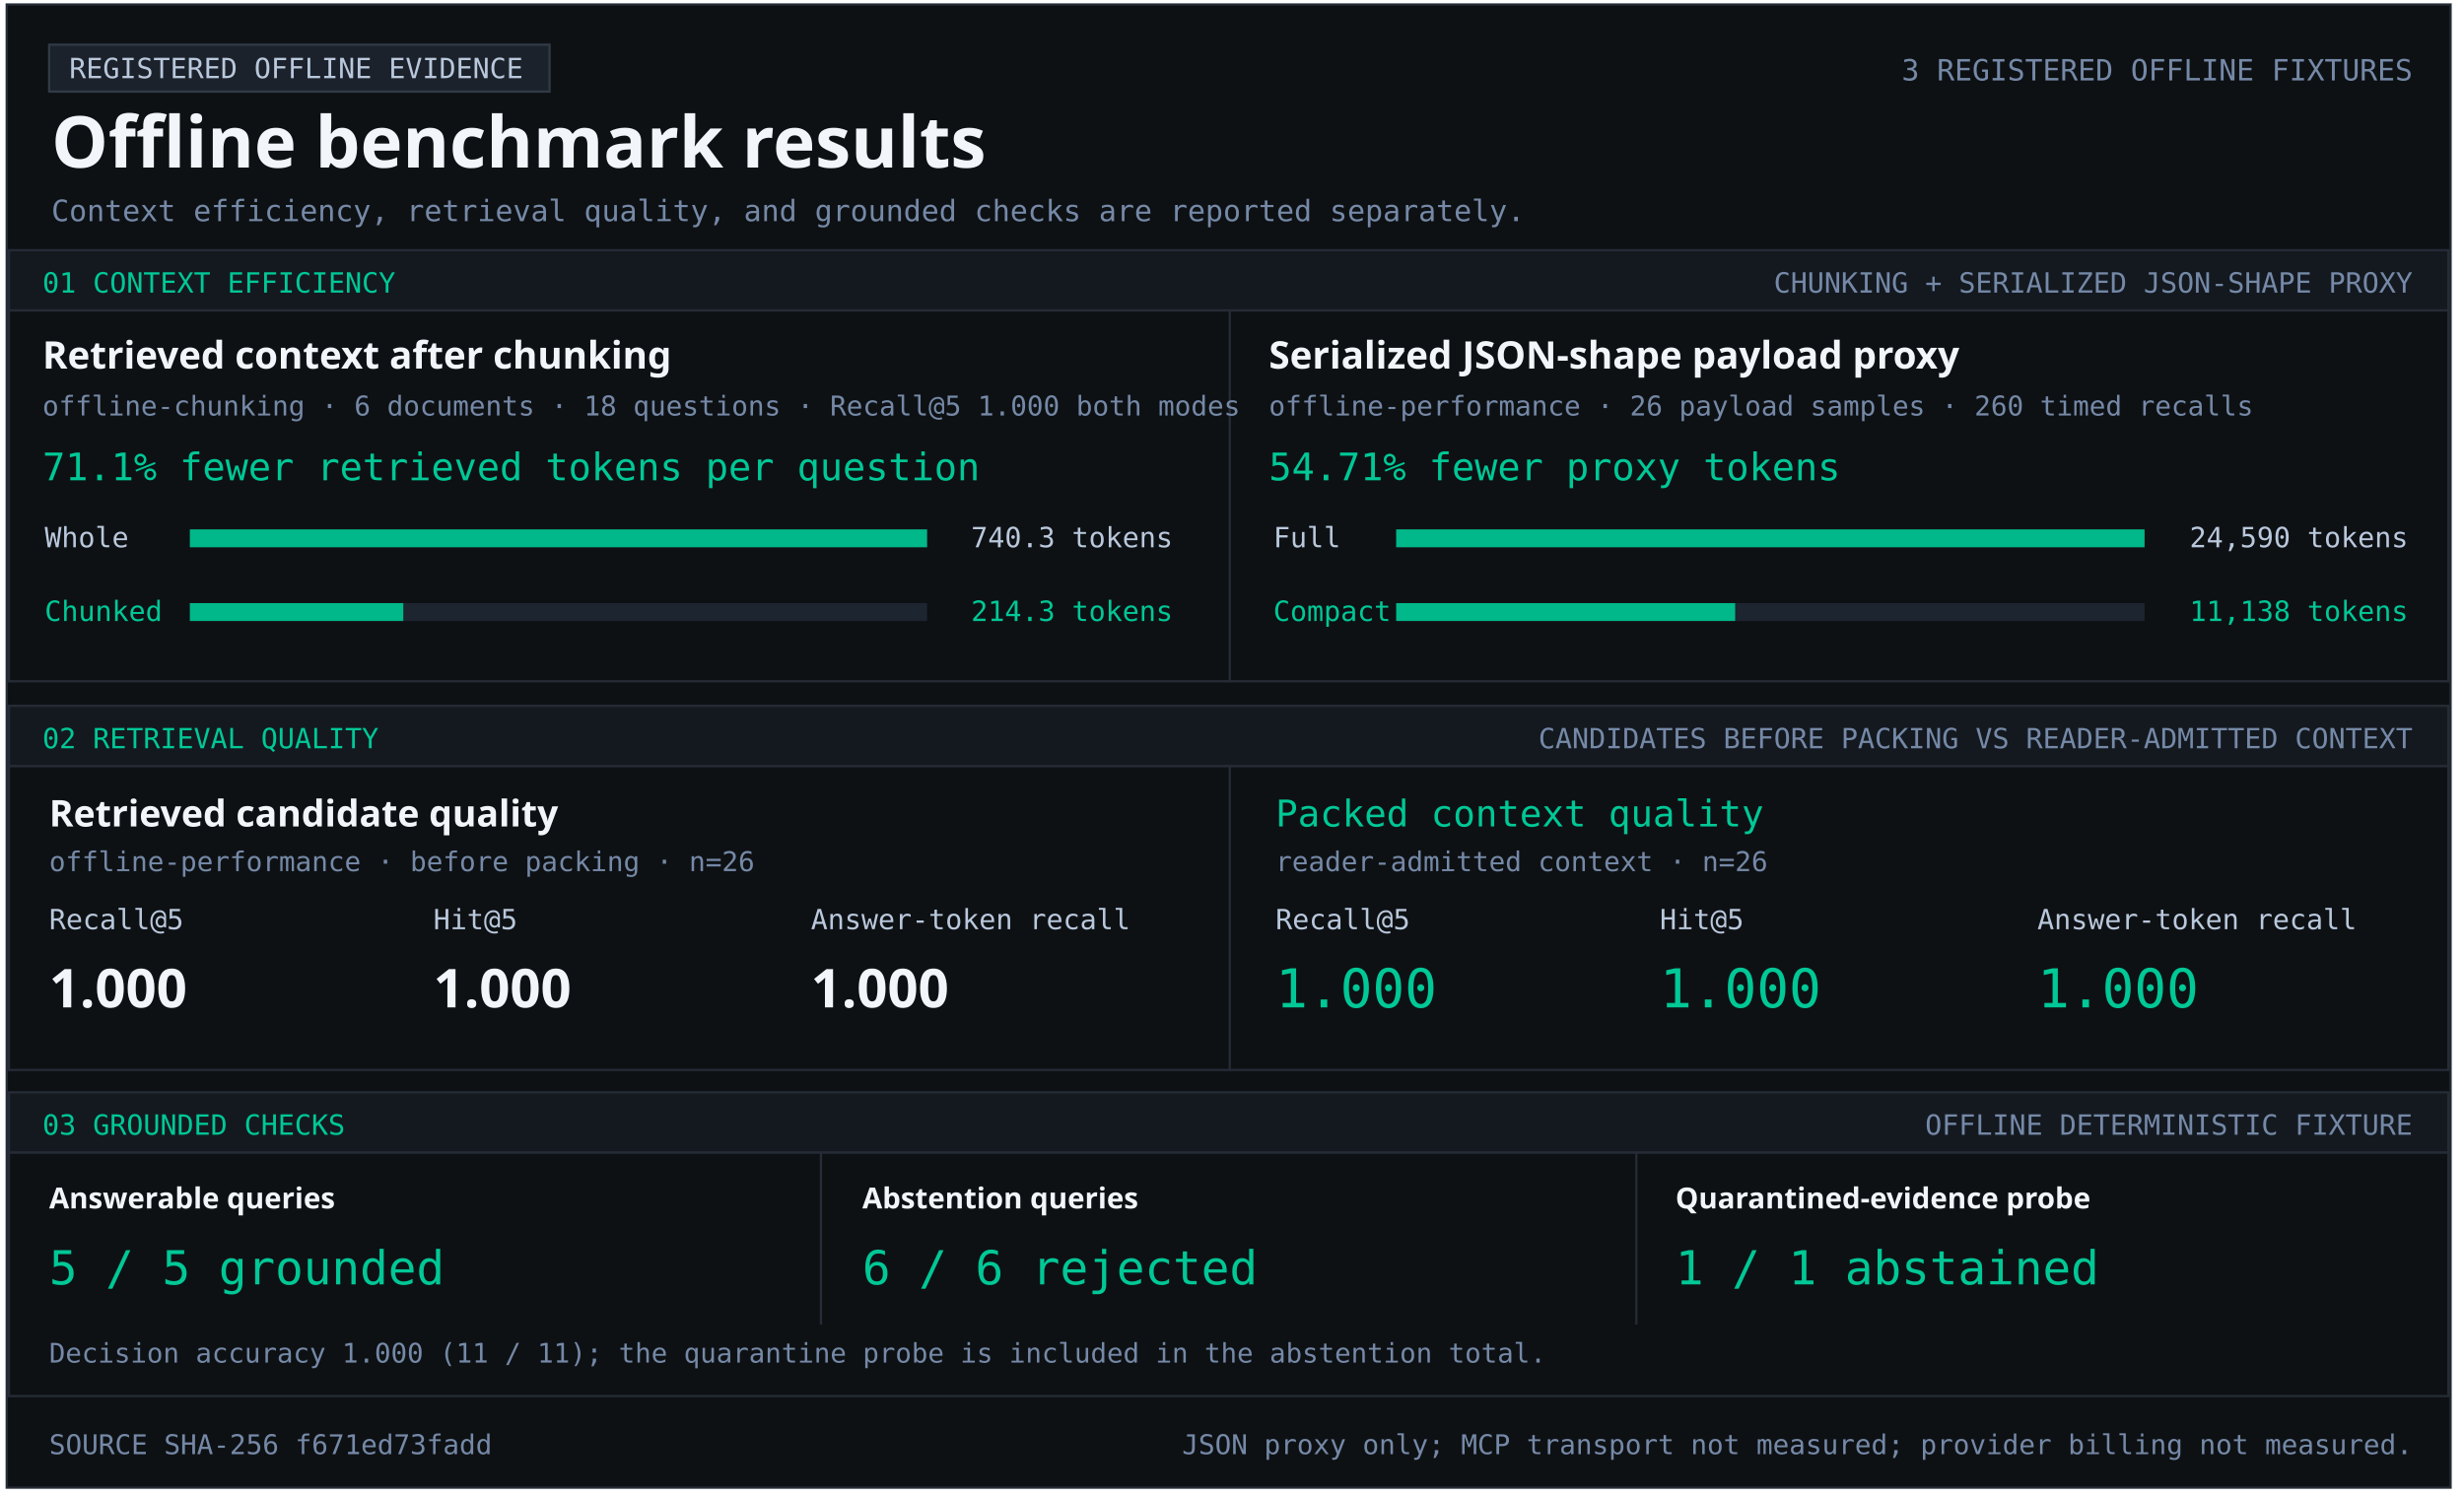
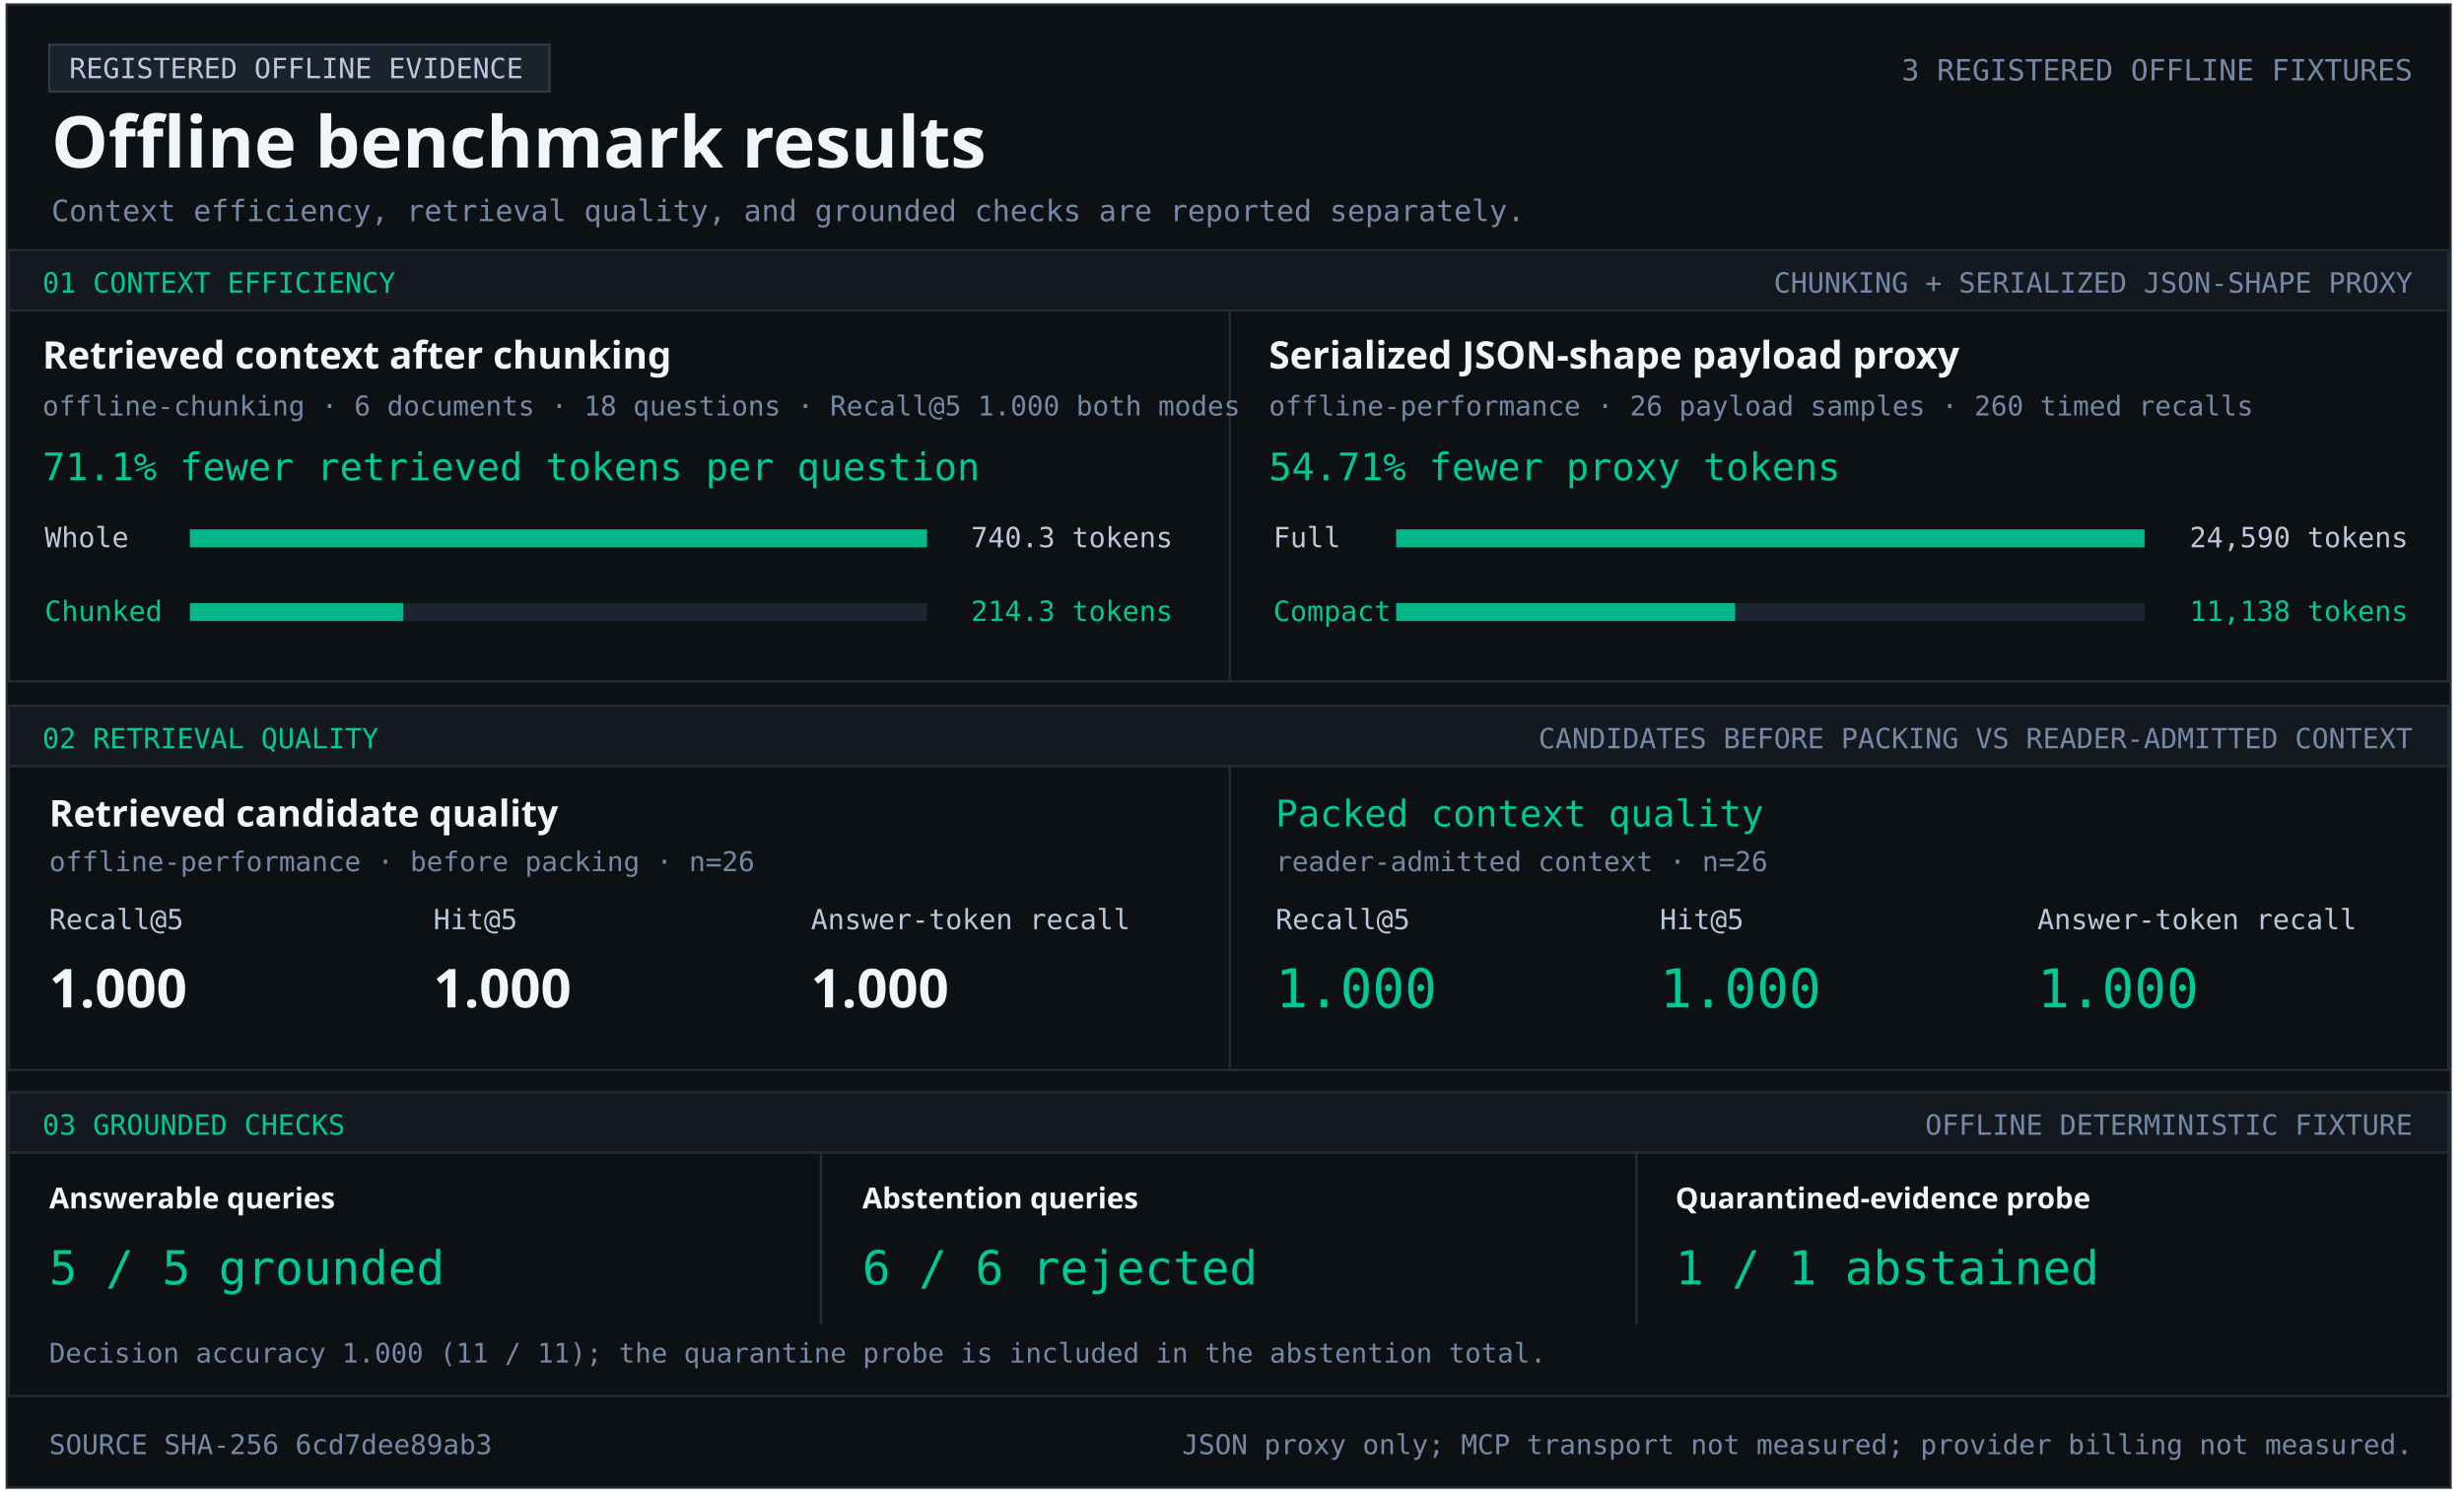
<svg xmlns="http://www.w3.org/2000/svg" width="1103" height="670" viewBox="0 0 1103 670" role="img" aria-labelledby="title desc">
  <style>text{font-family:Consolas,monospace;fill:#b9c8dc} .heading{font-family:Segoe UI,sans-serif;font-weight:700;fill:#f2f5f9} .green{fill:#00c896}.muted{fill:#7589a7}</style>
  <rect x="3" y="2" width="1094" height="664" fill="#0e1114" stroke="#252c36" />
  <rect x="22" y="20" width="224" height="21" fill="#1c222b" stroke="#303a47" />
  <text x="31" y="35" font-size="12.5" text-anchor="start">REGISTERED OFFLINE EVIDENCE</text>
  <text x="23" y="75" font-size="32" class="heading" text-anchor="start">Offline benchmark results</text>
  <text x="1080" y="36" font-size="13.1" class="muted" text-anchor="end">3 REGISTERED OFFLINE FIXTURES</text>
  <text x="23" y="99" font-size="13.2" class="muted" text-anchor="start">Context efficiency, retrieval quality, and grounded checks are reported separately.</text>
  <rect x="4" y="112" width="1092" height="27" fill="#141920" stroke="#252c36" />
  <text x="19" y="131" font-size="12.5" class="green" text-anchor="start">01  CONTEXT EFFICIENCY</text>
  <text x="1080" y="131" font-size="12.5" class="muted" text-anchor="end">CHUNKING + SERIALIZED JSON-SHAPE PROXY</text>
  <rect x="4" y="139" width="1092" height="166" fill="#0e1114" stroke="#252c36" />
  <rect x="550" y="139" width="1" height="166" fill="#252c36" />
  <text x="19" y="165" font-size="17" class="heading" text-anchor="start">Retrieved context after chunking</text>
  <text x="19" y="186" font-size="12.2" class="muted" text-anchor="start">offline-chunking · 6 documents · 18 questions · Recall@5 1.000 both modes</text>
  <text x="19" y="215" font-size="17" class="green" text-anchor="start">71.1% fewer retrieved tokens per question</text>
  <text x="20" y="245" font-size="12.5" text-anchor="start">Whole</text>
  <rect x="85" y="237" width="330" height="8" fill="#1d2530" />
  <rect x="85" y="237" width="330.00" height="8" fill="#00b889" />
  <text x="525" y="245" font-size="12.5" text-anchor="end">740.3 tokens</text>
  <text x="20" y="278" font-size="12.5" class="green" text-anchor="start">Chunked</text>
  <rect x="85" y="270" width="330" height="8" fill="#1d2530" />
  <rect x="85" y="270" width="95.53" height="8" fill="#00b889" />
  <text x="525" y="278" font-size="12.5" class="green" text-anchor="end">214.3 tokens</text>
  <text x="568" y="165" font-size="17" class="heading" text-anchor="start">Serialized JSON-shape payload proxy</text>
  <text x="568" y="186" font-size="12.2" class="muted" text-anchor="start">offline-performance · 26 payload samples · 260 timed recalls</text>
  <text x="568" y="215" font-size="17" class="green" text-anchor="start">54.71% fewer proxy tokens</text>
  <text x="570" y="245" font-size="12.5" text-anchor="start">Full</text>
  <rect x="625" y="237" width="335" height="8" fill="#1d2530" />
  <rect x="625" y="237" width="335.00" height="8" fill="#00b889" />
  <text x="1078" y="245" font-size="12.5" text-anchor="end">24,590 tokens</text>
  <text x="570" y="278" font-size="12.5" class="green" text-anchor="start">Compact</text>
  <rect x="625" y="270" width="335" height="8" fill="#1d2530" />
  <rect x="625" y="270" width="151.74" height="8" fill="#00b889" />
  <text x="1078" y="278" font-size="12.5" class="green" text-anchor="end">11,138 tokens</text>
  <rect x="4" y="316" width="1092" height="27" fill="#141920" stroke="#252c36" />
  <text x="19" y="335" font-size="12.5" class="green" text-anchor="start">02  RETRIEVAL QUALITY</text>
  <text x="1080" y="335" font-size="12.5" class="muted" text-anchor="end">CANDIDATES BEFORE PACKING VS READER-ADMITTED CONTEXT</text>
  <rect x="4" y="343" width="1092" height="136" fill="#0e1114" stroke="#252c36" />
  <rect x="550" y="343" width="1" height="136" fill="#252c36" />
  <text x="22" y="370" font-size="16.5" class="heading" text-anchor="start">Retrieved candidate quality</text>
  <text x="22" y="390" font-size="12.2" class="muted" text-anchor="start">offline-performance · before packing · n=26</text>
  <text x="22" y="416" font-size="12.5" text-anchor="start">Recall@5</text>
  <text x="194" y="416" font-size="12.5" text-anchor="start">Hit@5</text>
  <text x="363" y="416" font-size="12.5" text-anchor="start">Answer-token recall</text>
  <text x="22" y="451" font-size="24" class="heading" text-anchor="start">1.000</text>
  <text x="194" y="451" font-size="24" class="heading" text-anchor="start">1.000</text>
  <text x="363" y="451" font-size="24" class="heading" text-anchor="start">1.000</text>
  <text x="571" y="370" font-size="16.5" class="green" text-anchor="start">Packed context quality</text>
  <text x="571" y="390" font-size="12.2" class="muted" text-anchor="start">reader-admitted context · n=26</text>
  <text x="571" y="416" font-size="12.5" text-anchor="start">Recall@5</text>
  <text x="743" y="416" font-size="12.5" text-anchor="start">Hit@5</text>
  <text x="912" y="416" font-size="12.5" text-anchor="start">Answer-token recall</text>
  <text x="571" y="451" font-size="24" class="green" text-anchor="start">1.000</text>
  <text x="743" y="451" font-size="24" class="green" text-anchor="start">1.000</text>
  <text x="912" y="451" font-size="24" class="green" text-anchor="start">1.000</text>
  <rect x="4" y="489" width="1092" height="27" fill="#141920" stroke="#252c36" />
  <text x="19" y="508" font-size="12.5" class="green" text-anchor="start">03  GROUNDED CHECKS</text>
  <text x="1080" y="508" font-size="12.5" class="muted" text-anchor="end">OFFLINE DETERMINISTIC FIXTURE</text>
  <rect x="4" y="516" width="1092" height="109" fill="#0e1114" stroke="#252c36" />
  <rect x="367" y="516" width="1" height="77" fill="#252c36" />
  <rect x="732" y="516" width="1" height="77" fill="#252c36" />
  <text x="22" y="541" font-size="13" class="heading" text-anchor="start">Answerable queries</text>
  <text x="22" y="575" font-size="21" class="green" text-anchor="start">5 / 5 grounded</text>
  <text x="386" y="541" font-size="13" class="heading" text-anchor="start">Abstention queries</text>
  <text x="386" y="575" font-size="21" class="green" text-anchor="start">6 / 6 rejected</text>
  <text x="750" y="541" font-size="13" class="heading" text-anchor="start">Quarantined-evidence probe</text>
  <text x="750" y="575" font-size="21" class="green" text-anchor="start">1 / 1 abstained</text>
  <text x="22" y="610" font-size="12.1" class="muted" text-anchor="start">Decision accuracy 1.000 (11 / 11); the quarantine probe is included in the abstention total.</text>
-   <text x="22" y="651" font-size="12.2" class="muted" text-anchor="start">SOURCE SHA-256  f671ed73fadd</text>
+   <text x="22" y="651" font-size="12.2" class="muted" text-anchor="start">SOURCE SHA-256  6cd7dee89ab3</text>
  <text x="1080" y="651" font-size="12.2" class="muted" text-anchor="end">JSON proxy only; MCP transport not measured; provider billing not measured.</text>
</svg>
